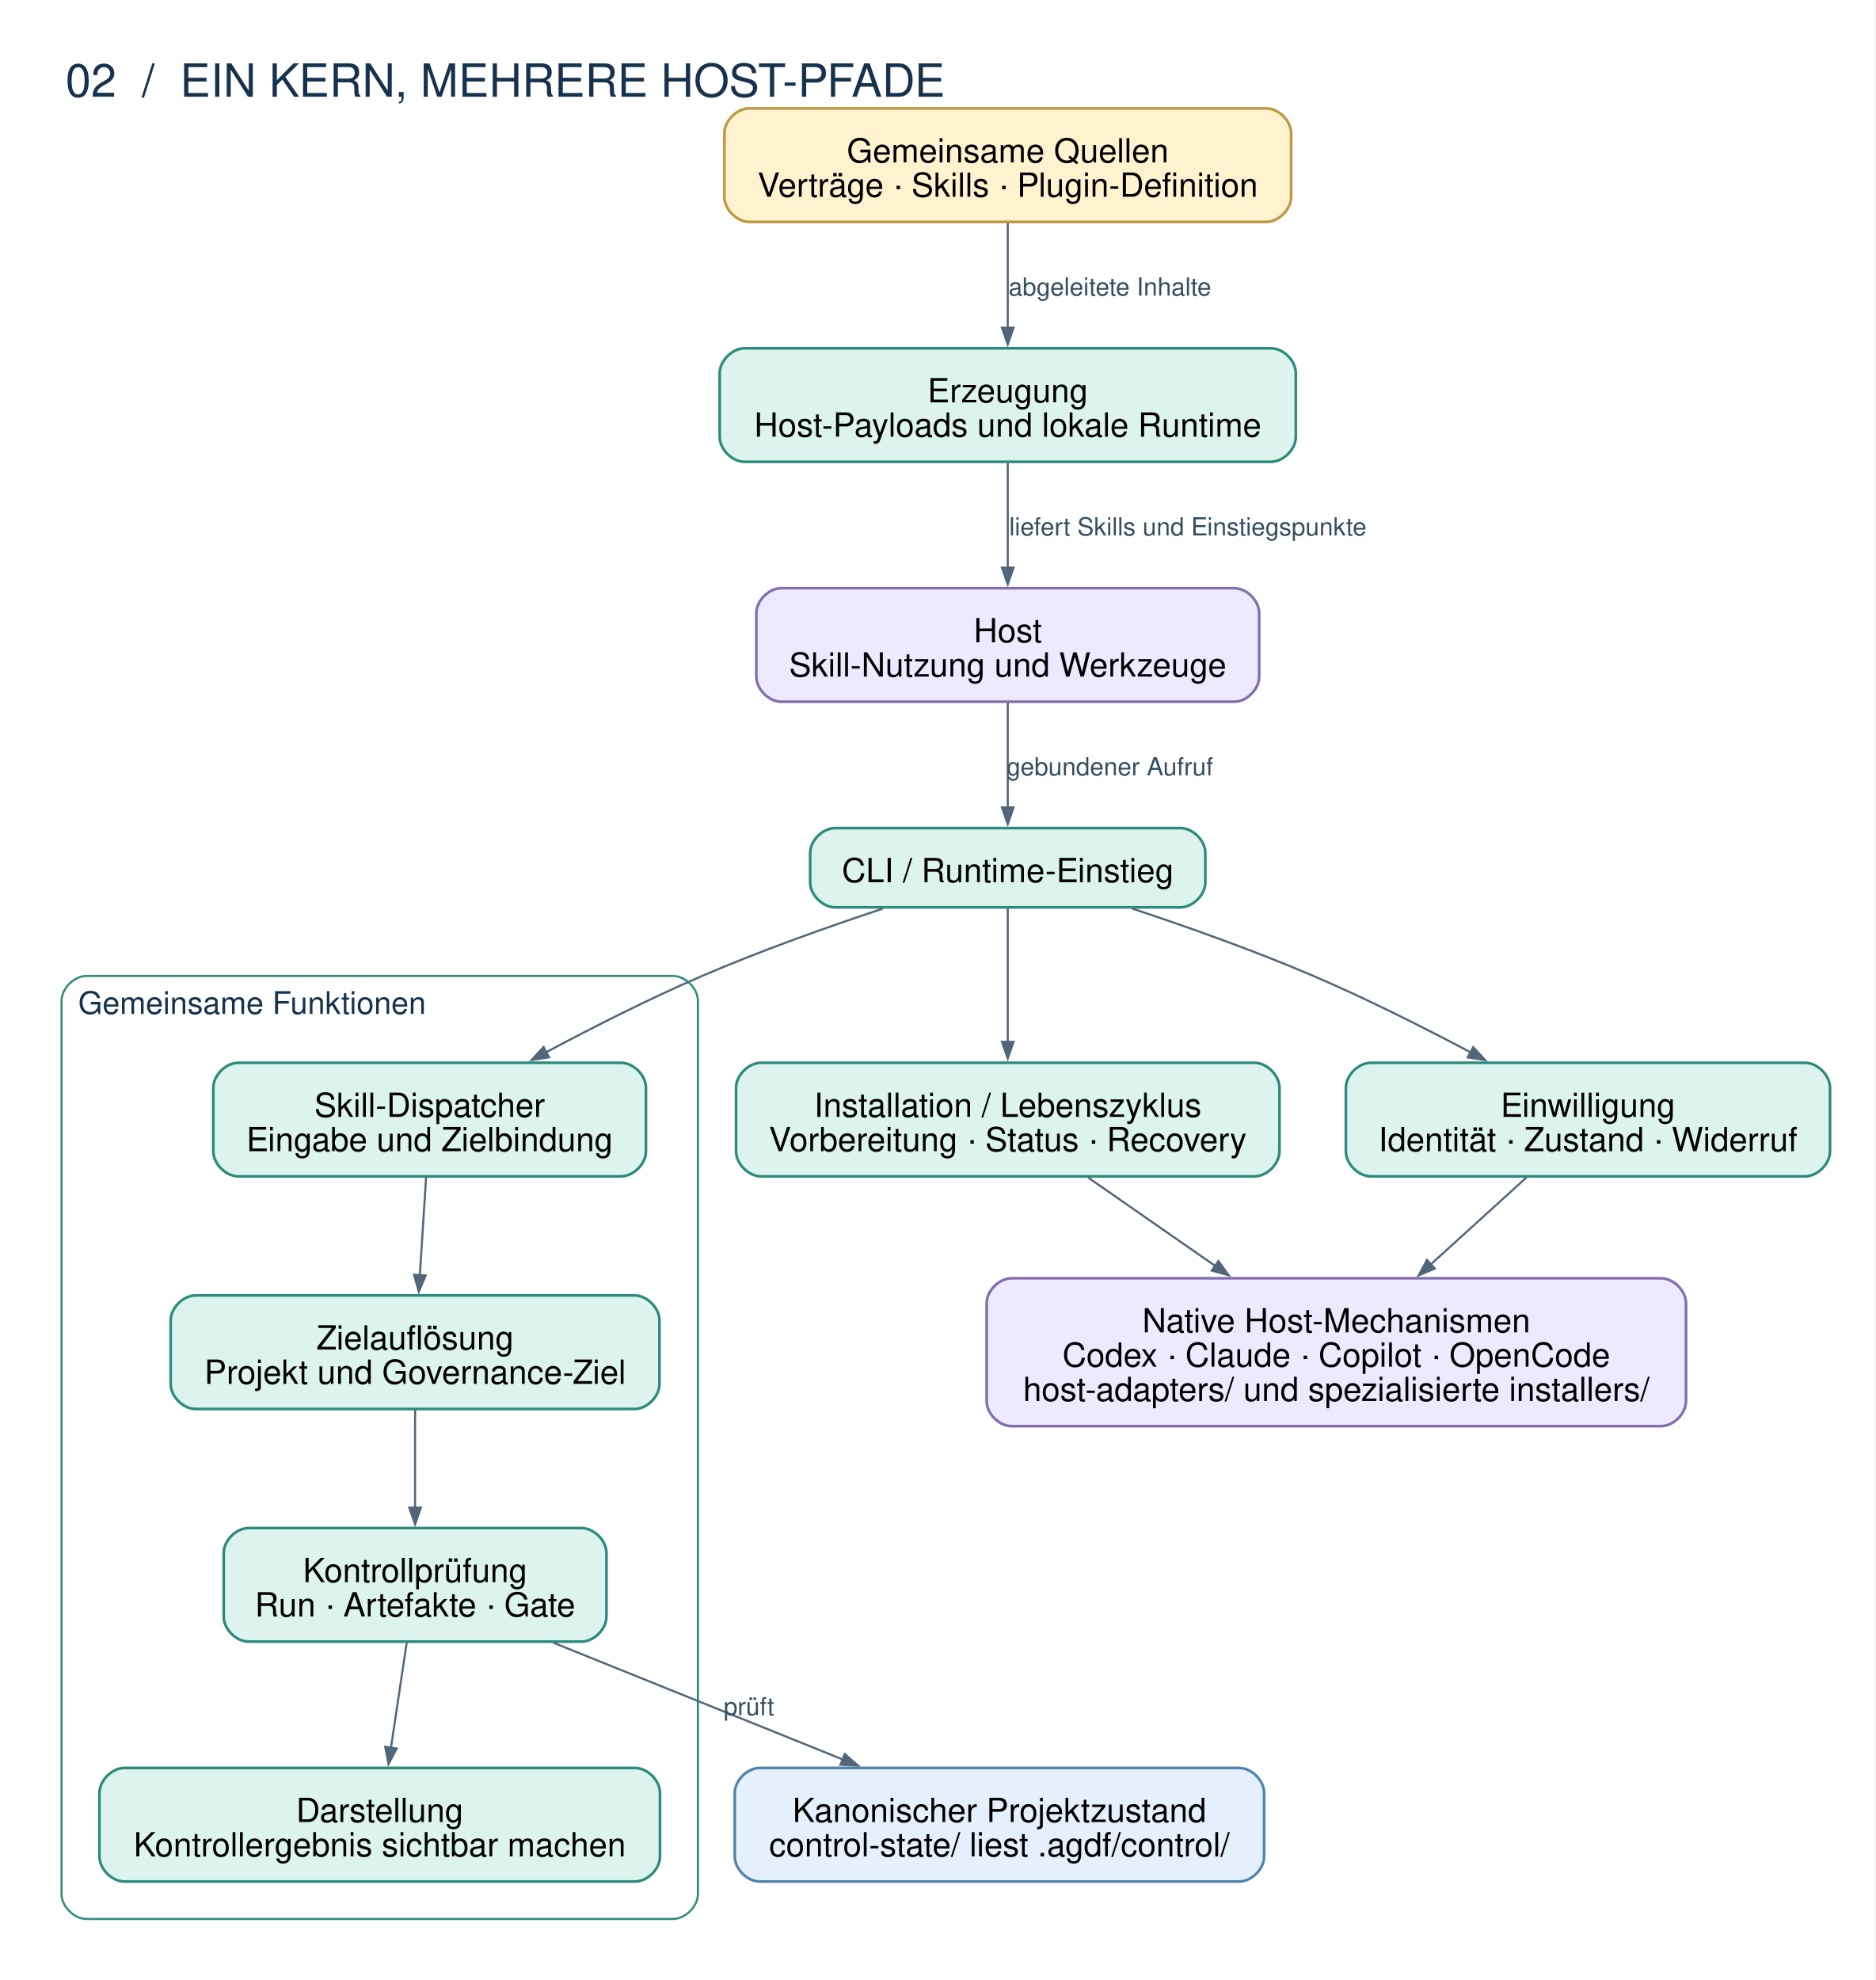
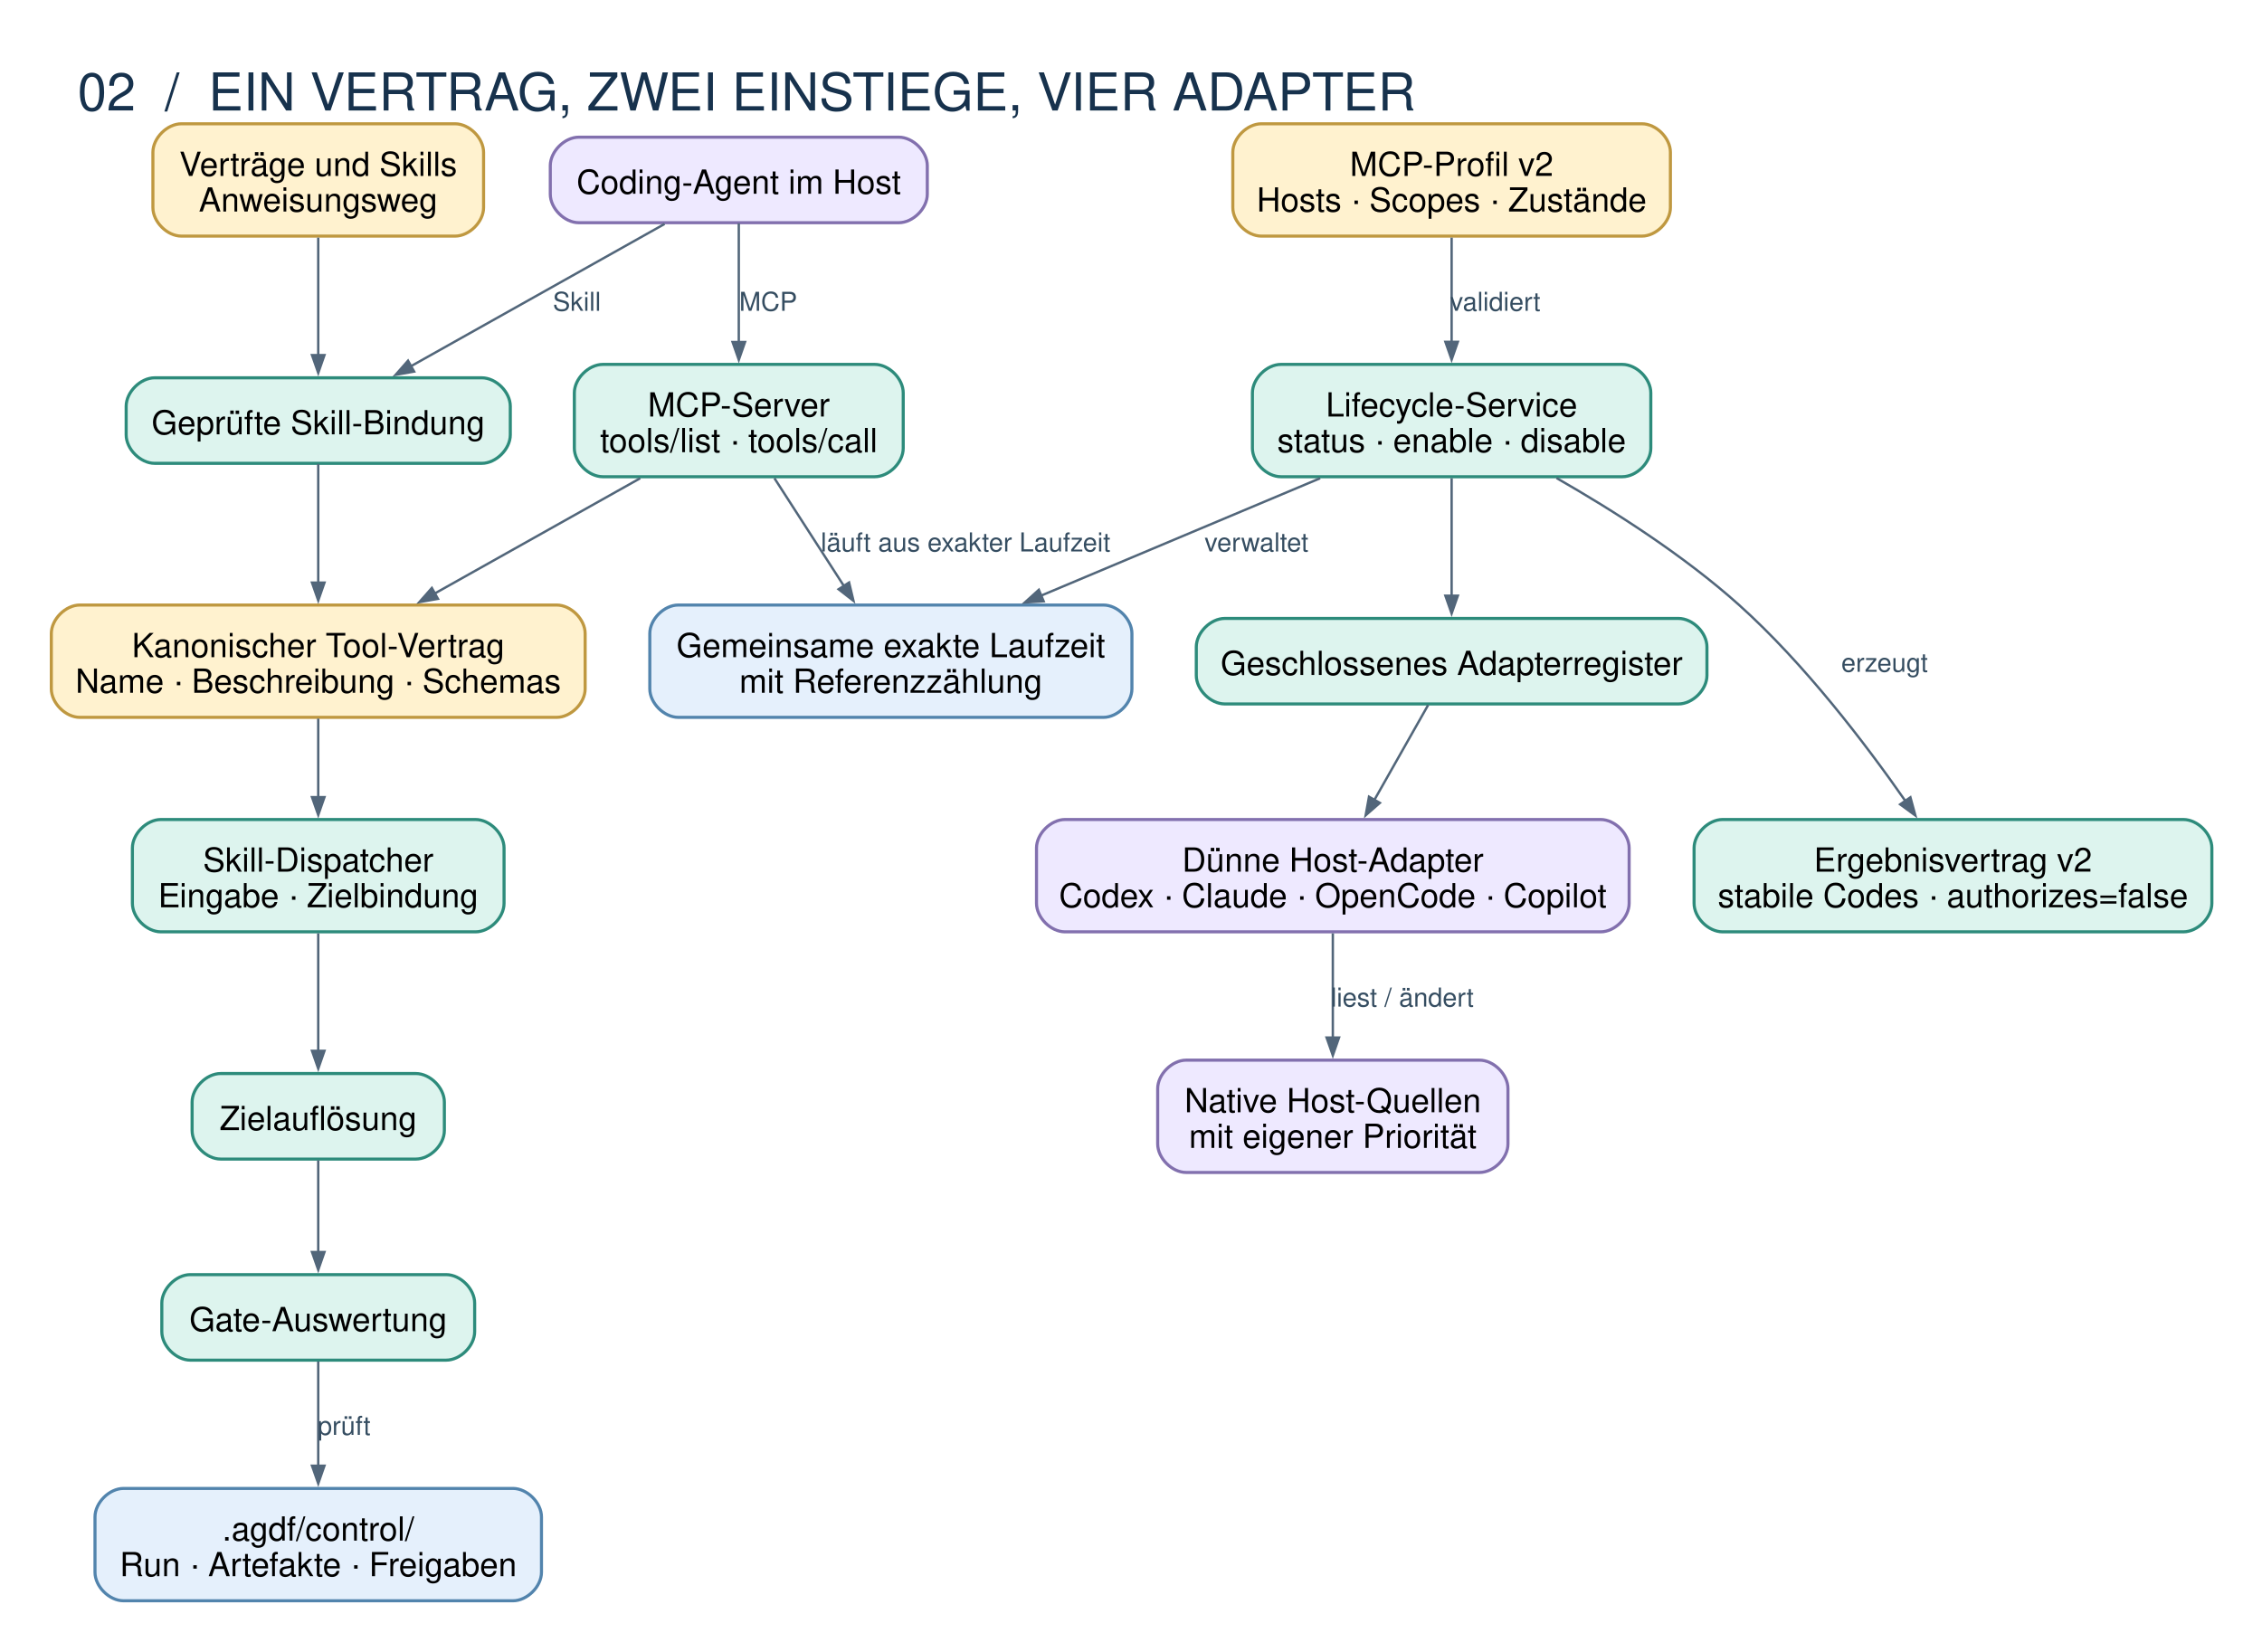
- <svg xmlns="http://www.w3.org/2000/svg" width="902pt" height="952pt" viewBox="0.00 0.00 902.00 952.00">
-   <g id="graph0" class="graph" transform="scale(1 1) rotate(0) translate(21.6 930.65)">
-     <polygon fill="white" stroke="none" points="-21.6,21.6 -21.6,-930.65 880,-930.65 880,21.6 -21.6,21.6" />
-     <text xml:space="preserve" text-anchor="middle" x="221.38" y="-884.15" font-family="Helvetica,sans-Serif" font-size="22.00" fill="#17324d">02  /  EIN KERN, MEHRERE HOST-PFADE</text>
-     <g id="clust1" class="cluster">
-       <path fill="white" stroke="#2d8b7b" d="M20,-8C20,-8 302,-8 302,-8 308,-8 314,-14 314,-20 314,-20 314,-449.4 314,-449.4 314,-455.4 308,-461.4 302,-461.4 302,-461.4 20,-461.4 20,-461.4 14,-461.4 8,-455.4 8,-449.4 8,-449.4 8,-20 8,-20 8,-14 14,-8 20,-8" />
-       <text xml:space="preserve" text-anchor="middle" x="99.62" y="-443.15" font-family="Helvetica,sans-Serif" font-size="15.00" fill="#17324d">Gemeinsame Funktionen</text>
-     </g>
+ <svg xmlns="http://www.w3.org/2000/svg" width="952pt" height="695pt" viewBox="0.00 0.00 952.00 695.00">
+   <g id="graph0" class="graph" transform="scale(1 1) rotate(0) translate(21.6 673.78)">
+     <polygon fill="white" stroke="none" points="-21.6,21.6 -21.6,-673.78 930.9,-673.78 930.9,21.6 -21.6,21.6" />
+     <text xml:space="preserve" text-anchor="middle" x="292.62" y="-627.28" font-family="Helvetica,sans-Serif" font-size="22.00" fill="#17324d">02  /  EIN VERTRAG, ZWEI EINSTIEGE, VIER ADAPTER</text>
    <g id="node1" class="node">
-       <path fill="#fff2cf" stroke="#bf9840" stroke-width="1.3" d="M587.27,-878.55C587.27,-878.55 338.73,-878.55 338.73,-878.55 332.73,-878.55 326.73,-872.55 326.73,-866.55 326.73,-866.55 326.73,-835.95 326.73,-835.95 326.73,-829.95 332.73,-823.95 338.73,-823.95 338.73,-823.95 587.27,-823.95 587.27,-823.95 593.27,-823.95 599.27,-829.95 599.27,-835.95 599.27,-835.95 599.27,-866.55 599.27,-866.55 599.27,-872.55 593.27,-878.55 587.27,-878.55" />
-       <text xml:space="preserve" text-anchor="middle" x="463" y="-852.55" font-family="Helvetica,sans-Serif" font-size="16.00">Gemeinsame Quellen</text>
-       <text xml:space="preserve" text-anchor="middle" x="463" y="-836.05" font-family="Helvetica,sans-Serif" font-size="16.00">Verträge · Skills · Plugin-Definition</text>
+       <path fill="#fff2cf" stroke="#bf9840" stroke-width="1.3" d="M169.92,-621.68C169.92,-621.68 54.75,-621.68 54.75,-621.68 48.75,-621.68 42.75,-615.68 42.75,-609.68 42.75,-609.68 42.75,-586.4 42.75,-586.4 42.75,-580.4 48.75,-574.4 54.75,-574.4 54.75,-574.4 169.92,-574.4 169.92,-574.4 175.92,-574.4 181.92,-580.4 181.92,-586.4 181.92,-586.4 181.92,-609.68 181.92,-609.68 181.92,-615.68 175.92,-621.68 169.92,-621.68" />
+       <text xml:space="preserve" text-anchor="middle" x="112.33" y="-599.74" font-family="Helvetica,sans-Serif" font-size="14.00">Verträge und Skills</text>
+       <text xml:space="preserve" text-anchor="middle" x="112.33" y="-584.74" font-family="Helvetica,sans-Serif" font-size="14.00">Anweisungsweg</text>
    </g>
    <g id="node2" class="node">
-       <path fill="#ddf4ee" stroke="#2d8b7b" stroke-width="1.3" d="M589.52,-763.2C589.52,-763.2 336.48,-763.2 336.48,-763.2 330.48,-763.2 324.48,-757.2 324.48,-751.2 324.48,-751.2 324.48,-720.6 324.48,-720.6 324.48,-714.6 330.48,-708.6 336.48,-708.6 336.48,-708.6 589.52,-708.6 589.52,-708.6 595.52,-708.6 601.52,-714.6 601.52,-720.6 601.52,-720.6 601.52,-751.2 601.52,-751.2 601.52,-757.2 595.52,-763.2 589.52,-763.2" />
-       <text xml:space="preserve" text-anchor="middle" x="463" y="-737.2" font-family="Helvetica,sans-Serif" font-size="16.00">Erzeugung</text>
-       <text xml:space="preserve" text-anchor="middle" x="463" y="-720.7" font-family="Helvetica,sans-Serif" font-size="16.00">Host-Payloads und lokale Runtime</text>
+       <path fill="#ddf4ee" stroke="#2d8b7b" stroke-width="1.3" d="M181.17,-514.76C181.17,-514.76 43.5,-514.76 43.5,-514.76 37.5,-514.76 31.5,-508.76 31.5,-502.76 31.5,-502.76 31.5,-490.76 31.5,-490.76 31.5,-484.76 37.5,-478.76 43.5,-478.76 43.5,-478.76 181.17,-478.76 181.17,-478.76 187.17,-478.76 193.17,-484.76 193.17,-490.76 193.17,-490.76 193.17,-502.76 193.17,-502.76 193.17,-508.76 187.17,-514.76 181.17,-514.76" />
+       <text xml:space="preserve" text-anchor="middle" x="112.33" y="-490.96" font-family="Helvetica,sans-Serif" font-size="14.00">Geprüfte Skill-Bindung</text>
+     </g>
+     <g id="edge3" class="edge">
+       <path fill="none" stroke="#52667a" d="M112.33,-573.76C112.33,-558.82 112.33,-539.37 112.33,-523.9" />
+       <polygon fill="#52667a" stroke="#52667a" points="114.96,-524.32 112.34,-516.82 109.71,-524.32 114.96,-524.32" />
+     </g>
+     <g id="node5" class="node">
+       <path fill="#fff2cf" stroke="#bf9840" stroke-width="1.3" d="M212.67,-419.12C212.67,-419.12 12,-419.12 12,-419.12 6,-419.12 0,-413.12 0,-407.12 0,-407.12 0,-383.84 0,-383.84 0,-377.84 6,-371.84 12,-371.84 12,-371.84 212.67,-371.84 212.67,-371.84 218.67,-371.84 224.67,-377.84 224.67,-383.84 224.67,-383.84 224.67,-407.12 224.67,-407.12 224.67,-413.12 218.67,-419.12 212.67,-419.12" />
+       <text xml:space="preserve" text-anchor="middle" x="112.33" y="-397.18" font-family="Helvetica,sans-Serif" font-size="14.00">Kanonischer Tool-Vertrag</text>
+       <text xml:space="preserve" text-anchor="middle" x="112.33" y="-382.18" font-family="Helvetica,sans-Serif" font-size="14.00">Name · Beschreibung · Schemas</text>
    </g>
    <g id="edge4" class="edge">
-       <path fill="none" stroke="#52667a" d="M463,-823.39C463,-808.28 463,-789.23 463,-772.85" />
-       <polygon fill="#52667a" stroke="#52667a" points="465.8,-773.08 463,-765.08 460.2,-773.08 465.8,-773.08" />
-       <text xml:space="preserve" text-anchor="middle" x="512.12" y="-788.55" font-family="Helvetica,sans-Serif" font-size="12.00" fill="#354d61">abgeleitete Inhalte</text>
+       <path fill="none" stroke="#52667a" d="M112.33,-478.47C112.33,-464.69 112.33,-445.01 112.33,-428.39" />
+       <polygon fill="#52667a" stroke="#52667a" points="114.96,-428.54 112.34,-421.04 109.71,-428.54 114.96,-428.54" />
    </g>
    <g id="node3" class="node">
-       <path fill="#eee9ff" stroke="#8270ae" stroke-width="1.3" d="M571.9,-647.85C571.9,-647.85 354.1,-647.85 354.1,-647.85 348.1,-647.85 342.1,-641.85 342.1,-635.85 342.1,-635.85 342.1,-605.25 342.1,-605.25 342.1,-599.25 348.1,-593.25 354.1,-593.25 354.1,-593.25 571.9,-593.25 571.9,-593.25 577.9,-593.25 583.9,-599.25 583.9,-605.25 583.9,-605.25 583.9,-635.85 583.9,-635.85 583.9,-641.85 577.9,-647.85 571.9,-647.85" />
-       <text xml:space="preserve" text-anchor="middle" x="463" y="-621.85" font-family="Helvetica,sans-Serif" font-size="16.00">Host</text>
-       <text xml:space="preserve" text-anchor="middle" x="463" y="-605.35" font-family="Helvetica,sans-Serif" font-size="16.00">Skill-Nutzung und Werkzeuge</text>
+       <path fill="#eee9ff" stroke="#8270ae" stroke-width="1.3" d="M356.67,-616.04C356.67,-616.04 222,-616.04 222,-616.04 216,-616.04 210,-610.04 210,-604.04 210,-604.04 210,-592.04 210,-592.04 210,-586.04 216,-580.04 222,-580.04 222,-580.04 356.67,-580.04 356.67,-580.04 362.67,-580.04 368.67,-586.04 368.67,-592.04 368.67,-592.04 368.67,-604.04 368.67,-604.04 368.67,-610.04 362.67,-616.04 356.67,-616.04" />
+       <text xml:space="preserve" text-anchor="middle" x="289.33" y="-592.24" font-family="Helvetica,sans-Serif" font-size="14.00">Coding-Agent im Host</text>
+     </g>
+     <g id="edge1" class="edge">
+       <path fill="none" stroke="#52667a" d="M258.1,-579.52C228.24,-562.77 183.14,-537.47 151.02,-519.46" />
+       <polygon fill="#52667a" stroke="#52667a" points="152.7,-517.39 144.88,-516.01 150.13,-521.97 152.7,-517.39" />
+       <text xml:space="preserve" text-anchor="middle" x="221.18" y="-542.95" font-family="Helvetica,sans-Serif" font-size="11.00" fill="#354d61">Skill</text>
+     </g>
+     <g id="node4" class="node">
+       <path fill="#ddf4ee" stroke="#2d8b7b" stroke-width="1.3" d="M346.54,-520.4C346.54,-520.4 232.12,-520.4 232.12,-520.4 226.12,-520.4 220.12,-514.4 220.12,-508.4 220.12,-508.4 220.12,-485.12 220.12,-485.12 220.12,-479.12 226.12,-473.12 232.12,-473.12 232.12,-473.12 346.54,-473.12 346.54,-473.12 352.54,-473.12 358.54,-479.12 358.54,-485.12 358.54,-485.12 358.54,-508.4 358.54,-508.4 358.54,-514.4 352.54,-520.4 346.54,-520.4" />
+       <text xml:space="preserve" text-anchor="middle" x="289.33" y="-498.46" font-family="Helvetica,sans-Serif" font-size="14.00">MCP-Server</text>
+       <text xml:space="preserve" text-anchor="middle" x="289.33" y="-483.46" font-family="Helvetica,sans-Serif" font-size="14.00">tools/list · tools/call</text>
+     </g>
+     <g id="edge2" class="edge">
+       <path fill="none" stroke="#52667a" d="M289.33,-579.75C289.33,-565.97 289.33,-546.29 289.33,-529.67" />
+       <polygon fill="#52667a" stroke="#52667a" points="291.96,-529.82 289.34,-522.32 286.71,-529.82 291.96,-529.82" />
+       <text xml:space="preserve" text-anchor="middle" x="301.71" y="-542.95" font-family="Helvetica,sans-Serif" font-size="11.00" fill="#354d61">MCP</text>
    </g>
    <g id="edge5" class="edge">
-       <path fill="none" stroke="#52667a" d="M463,-708.04C463,-692.93 463,-673.88 463,-657.5" />
-       <polygon fill="#52667a" stroke="#52667a" points="465.8,-657.73 463,-649.73 460.2,-657.73 465.8,-657.73" />
-       <text xml:space="preserve" text-anchor="middle" x="549.62" y="-673.2" font-family="Helvetica,sans-Serif" font-size="12.00" fill="#354d61">liefert Skills und Einstiegspunkte</text>
+       <path fill="none" stroke="#52667a" d="M247.84,-472.48C221.98,-457.98 188.59,-439.25 161.42,-424.01" />
+       <polygon fill="#52667a" stroke="#52667a" points="162.72,-421.73 154.89,-420.35 160.15,-426.31 162.72,-421.73" />
    </g>
-     <g id="node4" class="node">
-       <path fill="#ddf4ee" stroke="#2d8b7b" stroke-width="1.3" d="M546.02,-532.5C546.02,-532.5 379.98,-532.5 379.98,-532.5 373.98,-532.5 367.98,-526.5 367.98,-520.5 367.98,-520.5 367.98,-506.4 367.98,-506.4 367.98,-500.4 373.98,-494.4 379.98,-494.4 379.98,-494.4 546.02,-494.4 546.02,-494.4 552.02,-494.4 558.02,-500.4 558.02,-506.4 558.02,-506.4 558.02,-520.5 558.02,-520.5 558.02,-526.5 552.02,-532.5 546.02,-532.5" />
-       <text xml:space="preserve" text-anchor="middle" x="463" y="-506.5" font-family="Helvetica,sans-Serif" font-size="16.00">CLI / Runtime-Einstieg</text>
+     <g id="node15" class="node">
+       <path fill="#e5f0fc" stroke="#5284ad" stroke-width="1.3" d="M442.79,-419.12C442.79,-419.12 263.88,-419.12 263.88,-419.12 257.88,-419.12 251.88,-413.12 251.88,-407.12 251.88,-407.12 251.88,-383.84 251.88,-383.84 251.88,-377.84 257.88,-371.84 263.88,-371.84 263.88,-371.84 442.79,-371.84 442.79,-371.84 448.79,-371.84 454.79,-377.84 454.79,-383.84 454.79,-383.84 454.79,-407.12 454.79,-407.12 454.79,-413.12 448.79,-419.12 442.79,-419.12" />
+       <text xml:space="preserve" text-anchor="middle" x="353.33" y="-397.18" font-family="Helvetica,sans-Serif" font-size="14.00">Gemeinsame exakte Laufzeit</text>
+       <text xml:space="preserve" text-anchor="middle" x="353.33" y="-382.18" font-family="Helvetica,sans-Serif" font-size="14.00">mit Referenzzählung</text>
+     </g>
+     <g id="edge16" class="edge">
+       <path fill="none" stroke="#52667a" d="M304.34,-472.48C313.09,-458.92 324.22,-441.65 333.66,-427" />
+       <polygon fill="#52667a" stroke="#52667a" points="335.75,-428.61 337.6,-420.88 331.33,-425.76 335.75,-428.61" />
+       <text xml:space="preserve" text-anchor="middle" x="384.79" y="-441.67" font-family="Helvetica,sans-Serif" font-size="11.00" fill="#354d61">läuft aus exakter Laufzeit</text>
+     </g>
+     <g id="node6" class="node">
+       <path fill="#ddf4ee" stroke="#2d8b7b" stroke-width="1.3" d="M178.54,-328.84C178.54,-328.84 46.12,-328.84 46.12,-328.84 40.12,-328.84 34.12,-322.84 34.12,-316.84 34.12,-316.84 34.12,-293.56 34.12,-293.56 34.12,-287.56 40.12,-281.56 46.12,-281.56 46.12,-281.56 178.54,-281.56 178.54,-281.56 184.54,-281.56 190.54,-287.56 190.54,-293.56 190.54,-293.56 190.54,-316.84 190.54,-316.84 190.54,-322.84 184.54,-328.84 178.54,-328.84" />
+       <text xml:space="preserve" text-anchor="middle" x="112.33" y="-306.9" font-family="Helvetica,sans-Serif" font-size="14.00">Skill-Dispatcher</text>
+       <text xml:space="preserve" text-anchor="middle" x="112.33" y="-291.9" font-family="Helvetica,sans-Serif" font-size="14.00">Eingabe · Zielbindung</text>
    </g>
    <g id="edge6" class="edge">
-       <path fill="none" stroke="#52667a" d="M463,-592.76C463,-577.24 463,-557.75 463,-542.1" />
-       <polygon fill="#52667a" stroke="#52667a" points="465.8,-542.43 463,-534.43 460.2,-542.43 465.8,-542.43" />
-       <text xml:space="preserve" text-anchor="middle" x="512.12" y="-557.85" font-family="Helvetica,sans-Serif" font-size="12.00" fill="#354d61">gebundener Aufruf</text>
+       <path fill="none" stroke="#52667a" d="M112.33,-371.29C112.33,-361.15 112.33,-349.09 112.33,-338.13" />
+       <polygon fill="#52667a" stroke="#52667a" points="114.96,-338.25 112.34,-330.75 109.71,-338.25 114.96,-338.25" />
    </g>
-     <g id="node5" class="node">
-       <path fill="#ddf4ee" stroke="#2d8b7b" stroke-width="1.3" d="M277.02,-419.65C277.02,-419.65 92.97,-419.65 92.97,-419.65 86.97,-419.65 80.97,-413.65 80.97,-407.65 80.97,-407.65 80.97,-377.05 80.97,-377.05 80.97,-371.05 86.97,-365.05 92.97,-365.05 92.97,-365.05 277.02,-365.05 277.02,-365.05 283.02,-365.05 289.02,-371.05 289.02,-377.05 289.02,-377.05 289.02,-407.65 289.02,-407.65 289.02,-413.65 283.02,-419.65 277.02,-419.65" />
-       <text xml:space="preserve" text-anchor="middle" x="185" y="-393.65" font-family="Helvetica,sans-Serif" font-size="16.00">Skill-Dispatcher</text>
-       <text xml:space="preserve" text-anchor="middle" x="185" y="-377.15" font-family="Helvetica,sans-Serif" font-size="16.00">Eingabe und Zielbindung</text>
+     <g id="node7" class="node">
+       <path fill="#ddf4ee" stroke="#2d8b7b" stroke-width="1.3" d="M153.42,-221.92C153.42,-221.92 71.25,-221.92 71.25,-221.92 65.25,-221.92 59.25,-215.92 59.25,-209.92 59.25,-209.92 59.25,-197.92 59.25,-197.92 59.25,-191.92 65.25,-185.92 71.25,-185.92 71.25,-185.92 153.42,-185.92 153.42,-185.92 159.42,-185.92 165.42,-191.92 165.42,-197.92 165.42,-197.92 165.42,-209.92 165.42,-209.92 165.42,-215.92 159.42,-221.92 153.42,-221.92" />
+       <text xml:space="preserve" text-anchor="middle" x="112.33" y="-198.12" font-family="Helvetica,sans-Serif" font-size="14.00">Zielauflösung</text>
    </g>
    <g id="edge7" class="edge">
-       <path fill="none" stroke="#52667a" d="M402.89,-493.76C375.97,-484.84 344.04,-473.48 316,-461.4 290.84,-450.57 263.86,-436.92 240.96,-424.69" />
-       <polygon fill="#52667a" stroke="#52667a" points="242.42,-422.3 234.05,-420.98 239.77,-427.23 242.42,-422.3" />
+       <path fill="none" stroke="#52667a" d="M112.33,-280.92C112.33,-265.98 112.33,-246.53 112.33,-231.06" />
+       <polygon fill="#52667a" stroke="#52667a" points="114.96,-231.48 112.34,-223.98 109.71,-231.48 114.96,-231.48" />
+     </g>
+     <g id="node8" class="node">
+       <path fill="#ddf4ee" stroke="#2d8b7b" stroke-width="1.3" d="M166.17,-137.28C166.17,-137.28 58.5,-137.28 58.5,-137.28 52.5,-137.28 46.5,-131.28 46.5,-125.28 46.5,-125.28 46.5,-113.28 46.5,-113.28 46.5,-107.28 52.5,-101.28 58.5,-101.28 58.5,-101.28 166.17,-101.28 166.17,-101.28 172.17,-101.28 178.17,-107.28 178.17,-113.28 178.17,-113.28 178.17,-125.28 178.17,-125.28 178.17,-131.28 172.17,-137.28 166.17,-137.28" />
+       <text xml:space="preserve" text-anchor="middle" x="112.33" y="-113.48" font-family="Helvetica,sans-Serif" font-size="14.00">Gate-Auswertung</text>
+     </g>
+     <g id="edge8" class="edge">
+       <path fill="none" stroke="#52667a" d="M112.33,-185.39C112.33,-174.11 112.33,-159.23 112.33,-146.55" />
+       <polygon fill="#52667a" stroke="#52667a" points="114.96,-146.79 112.34,-139.29 109.71,-146.79 114.96,-146.79" />
    </g>
    <g id="node9" class="node">
-       <path fill="#ddf4ee" stroke="#2d8b7b" stroke-width="1.3" d="M581.65,-419.65C581.65,-419.65 344.35,-419.65 344.35,-419.65 338.35,-419.65 332.35,-413.65 332.35,-407.65 332.35,-407.65 332.35,-377.05 332.35,-377.05 332.35,-371.05 338.35,-365.05 344.35,-365.05 344.35,-365.05 581.65,-365.05 581.65,-365.05 587.65,-365.05 593.65,-371.05 593.65,-377.05 593.65,-377.05 593.65,-407.65 593.65,-407.65 593.65,-413.65 587.65,-419.65 581.65,-419.65" />
-       <text xml:space="preserve" text-anchor="middle" x="463" y="-393.65" font-family="Helvetica,sans-Serif" font-size="16.00">Installation / Lebenszyklus</text>
-       <text xml:space="preserve" text-anchor="middle" x="463" y="-377.15" font-family="Helvetica,sans-Serif" font-size="16.00">Vorbereitung · Status · Recovery</text>
+       <path fill="#e5f0fc" stroke="#5284ad" stroke-width="1.3" d="M194.29,-47.28C194.29,-47.28 30.38,-47.28 30.38,-47.28 24.38,-47.28 18.38,-41.28 18.38,-35.28 18.38,-35.28 18.38,-12 18.38,-12 18.38,-6 24.38,0 30.38,0 30.38,0 194.29,0 194.29,0 200.29,0 206.29,-6 206.29,-12 206.29,-12 206.29,-35.28 206.29,-35.28 206.29,-41.28 200.29,-47.28 194.29,-47.28" />
+       <text xml:space="preserve" text-anchor="middle" x="112.33" y="-25.34" font-family="Helvetica,sans-Serif" font-size="14.00">.agdf/control/</text>
+       <text xml:space="preserve" text-anchor="middle" x="112.33" y="-10.34" font-family="Helvetica,sans-Serif" font-size="14.00">Run · Artefakte · Freigaben</text>
    </g>
-     <g id="edge8" class="edge">
-       <path fill="none" stroke="#52667a" d="M463,-493.84C463,-476.71 463,-450.81 463,-429.6" />
-       <polygon fill="#52667a" stroke="#52667a" points="465.8,-429.74 463,-421.74 460.2,-429.74 465.8,-429.74" />
+     <g id="edge9" class="edge">
+       <path fill="none" stroke="#52667a" d="M112.33,-100.67C112.33,-88.29 112.33,-71.39 112.33,-56.67" />
+       <polygon fill="#52667a" stroke="#52667a" points="114.96,-56.85 112.34,-49.35 109.71,-56.85 114.96,-56.85" />
+       <text xml:space="preserve" text-anchor="middle" x="123.21" y="-69.83" font-family="Helvetica,sans-Serif" font-size="11.00" fill="#354d61">prüft</text>
    </g>
    <g id="node10" class="node">
-       <path fill="#ddf4ee" stroke="#2d8b7b" stroke-width="1.3" d="M846.4,-419.65C846.4,-419.65 637.6,-419.65 637.6,-419.65 631.6,-419.65 625.6,-413.65 625.6,-407.65 625.6,-407.65 625.6,-377.05 625.6,-377.05 625.6,-371.05 631.6,-365.05 637.6,-365.05 637.6,-365.05 846.4,-365.05 846.4,-365.05 852.4,-365.05 858.4,-371.05 858.4,-377.05 858.4,-377.05 858.4,-407.65 858.4,-407.65 858.4,-413.65 852.4,-419.65 846.4,-419.65" />
-       <text xml:space="preserve" text-anchor="middle" x="742" y="-393.65" font-family="Helvetica,sans-Serif" font-size="16.00">Einwilligung</text>
-       <text xml:space="preserve" text-anchor="middle" x="742" y="-377.15" font-family="Helvetica,sans-Serif" font-size="16.00">Identität · Zustand · Widerruf</text>
+       <path fill="#fff2cf" stroke="#bf9840" stroke-width="1.3" d="M669.42,-621.68C669.42,-621.68 509.25,-621.68 509.25,-621.68 503.25,-621.68 497.25,-615.68 497.25,-609.68 497.25,-609.68 497.25,-586.4 497.25,-586.4 497.25,-580.4 503.25,-574.4 509.25,-574.4 509.25,-574.4 669.42,-574.4 669.42,-574.4 675.42,-574.4 681.42,-580.4 681.42,-586.4 681.42,-586.4 681.42,-609.68 681.42,-609.68 681.42,-615.68 675.42,-621.68 669.42,-621.68" />
+       <text xml:space="preserve" text-anchor="middle" x="589.34" y="-599.74" font-family="Helvetica,sans-Serif" font-size="14.00">MCP-Profil v2</text>
+       <text xml:space="preserve" text-anchor="middle" x="589.34" y="-584.74" font-family="Helvetica,sans-Serif" font-size="14.00">Hosts · Scopes · Zustände</text>
    </g>
-     <g id="edge9" class="edge">
-       <path fill="none" stroke="#52667a" d="M522.74,-493.84C549.73,-484.89 581.82,-473.49 610,-461.4 635.32,-450.54 662.51,-436.89 685.59,-424.67" />
-       <polygon fill="#52667a" stroke="#52667a" points="686.82,-427.18 692.56,-420.95 684.18,-422.24 686.82,-427.18" />
+     <g id="node11" class="node">
+       <path fill="#ddf4ee" stroke="#2d8b7b" stroke-width="1.3" d="M661.17,-520.4C661.17,-520.4 517.5,-520.4 517.5,-520.4 511.5,-520.4 505.5,-514.4 505.5,-508.4 505.5,-508.4 505.5,-485.12 505.5,-485.12 505.5,-479.12 511.5,-473.12 517.5,-473.12 517.5,-473.12 661.17,-473.12 661.17,-473.12 667.17,-473.12 673.17,-479.12 673.17,-485.12 673.17,-485.12 673.17,-508.4 673.17,-508.4 673.17,-514.4 667.17,-520.4 661.17,-520.4" />
+       <text xml:space="preserve" text-anchor="middle" x="589.34" y="-498.46" font-family="Helvetica,sans-Serif" font-size="14.00">Lifecycle-Service</text>
+       <text xml:space="preserve" text-anchor="middle" x="589.34" y="-483.46" font-family="Helvetica,sans-Serif" font-size="14.00">status · enable · disable</text>
    </g>
-     <g id="node6" class="node">
-       <path fill="#ddf4ee" stroke="#2d8b7b" stroke-width="1.3" d="M283.52,-307.8C283.52,-307.8 72.47,-307.8 72.47,-307.8 66.47,-307.8 60.47,-301.8 60.47,-295.8 60.47,-295.8 60.47,-265.2 60.47,-265.2 60.47,-259.2 66.47,-253.2 72.47,-253.2 72.47,-253.2 283.52,-253.2 283.52,-253.2 289.52,-253.2 295.52,-259.2 295.52,-265.2 295.52,-265.2 295.52,-295.8 295.52,-295.8 295.52,-301.8 289.52,-307.8 283.52,-307.8" />
-       <text xml:space="preserve" text-anchor="middle" x="178" y="-281.8" font-family="Helvetica,sans-Serif" font-size="16.00">Zielauflösung</text>
-       <text xml:space="preserve" text-anchor="middle" x="178" y="-265.3" font-family="Helvetica,sans-Serif" font-size="16.00">Projekt und Governance-Ziel</text>
-     </g>
-     <g id="edge1" class="edge">
-       <path fill="none" stroke="#52667a" d="M183.29,-364.48C182.38,-350.28 181.26,-332.65 180.28,-317.31" />
-       <polygon fill="#52667a" stroke="#52667a" points="183.09,-317.41 179.79,-309.61 177.51,-317.77 183.09,-317.41" />
-     </g>
-     <g id="node7" class="node">
-       <path fill="#ddf4ee" stroke="#2d8b7b" stroke-width="1.3" d="M258.02,-195.95C258.02,-195.95 97.97,-195.95 97.97,-195.95 91.97,-195.95 85.97,-189.95 85.97,-183.95 85.97,-183.95 85.97,-153.35 85.97,-153.35 85.97,-147.35 91.97,-141.35 97.97,-141.35 97.97,-141.35 258.02,-141.35 258.02,-141.35 264.02,-141.35 270.02,-147.35 270.02,-153.35 270.02,-153.35 270.02,-183.95 270.02,-183.95 270.02,-189.95 264.02,-195.95 258.02,-195.95" />
-       <text xml:space="preserve" text-anchor="middle" x="178" y="-169.95" font-family="Helvetica,sans-Serif" font-size="16.00">Kontrollprüfung</text>
-       <text xml:space="preserve" text-anchor="middle" x="178" y="-153.45" font-family="Helvetica,sans-Serif" font-size="16.00">Run · Artefakte · Gate</text>
-     </g>
-     <g id="edge2" class="edge">
-       <path fill="none" stroke="#52667a" d="M178,-252.63C178,-238.43 178,-220.8 178,-205.46" />
-       <polygon fill="#52667a" stroke="#52667a" points="180.8,-205.76 178,-197.76 175.2,-205.76 180.8,-205.76" />
-     </g>
-     <g id="node8" class="node">
-       <path fill="#ddf4ee" stroke="#2d8b7b" stroke-width="1.3" d="M283.77,-80.6C283.77,-80.6 38.23,-80.6 38.23,-80.6 32.23,-80.6 26.22,-74.6 26.22,-68.6 26.22,-68.6 26.22,-38 26.22,-38 26.22,-32 32.22,-26 38.22,-26 38.22,-26 283.77,-26 283.77,-26 289.77,-26 295.77,-32 295.77,-38 295.77,-38 295.77,-68.6 295.77,-68.6 295.77,-74.6 289.77,-80.6 283.77,-80.6" />
-       <text xml:space="preserve" text-anchor="middle" x="161" y="-54.6" font-family="Helvetica,sans-Serif" font-size="16.00">Darstellung</text>
-       <text xml:space="preserve" text-anchor="middle" x="161" y="-38.1" font-family="Helvetica,sans-Serif" font-size="16.00">Kontrollergebnis sichtbar machen</text>
-     </g>
-     <g id="edge3" class="edge">
-       <path fill="none" stroke="#52667a" d="M173.97,-140.79C171.71,-125.68 168.85,-106.63 166.39,-90.25" />
-       <polygon fill="#52667a" stroke="#52667a" points="169.18,-89.96 165.22,-82.47 163.64,-90.79 169.18,-89.96" />
+     <g id="edge10" class="edge">
+       <path fill="none" stroke="#52667a" d="M589.34,-573.76C589.34,-560.69 589.34,-544.19 589.34,-529.9" />
+       <polygon fill="#52667a" stroke="#52667a" points="591.96,-529.9 589.34,-522.4 586.71,-529.9 591.96,-529.9" />
+       <text xml:space="preserve" text-anchor="middle" x="607.71" y="-542.95" font-family="Helvetica,sans-Serif" font-size="11.00" fill="#354d61">validiert</text>
    </g>
    <g id="node12" class="node">
-       <path fill="#e5f0fc" stroke="#5284ad" stroke-width="1.3" d="M574.27,-80.6C574.27,-80.6 343.73,-80.6 343.73,-80.6 337.73,-80.6 331.73,-74.6 331.73,-68.6 331.73,-68.6 331.73,-38 331.73,-38 331.73,-32 337.73,-26 343.73,-26 343.73,-26 574.27,-26 574.27,-26 580.27,-26 586.27,-32 586.27,-38 586.27,-38 586.27,-68.6 586.27,-68.6 586.27,-74.6 580.27,-80.6 574.27,-80.6" />
-       <text xml:space="preserve" text-anchor="middle" x="459" y="-54.6" font-family="Helvetica,sans-Serif" font-size="16.00">Kanonischer Projektzustand</text>
-       <text xml:space="preserve" text-anchor="middle" x="459" y="-38.1" font-family="Helvetica,sans-Serif" font-size="16.00">control-state/ liest .agdf/control/</text>
+       <path fill="#ddf4ee" stroke="#2d8b7b" stroke-width="1.3" d="M684.8,-413.48C684.8,-413.48 493.88,-413.48 493.88,-413.48 487.88,-413.48 481.88,-407.48 481.88,-401.48 481.88,-401.48 481.88,-389.48 481.88,-389.48 481.88,-383.48 487.88,-377.48 493.88,-377.48 493.88,-377.48 684.8,-377.48 684.8,-377.48 690.8,-377.48 696.8,-383.48 696.8,-389.48 696.8,-389.48 696.8,-401.48 696.8,-401.48 696.8,-407.48 690.8,-413.48 684.8,-413.48" />
+       <text xml:space="preserve" text-anchor="middle" x="589.34" y="-389.68" font-family="Helvetica,sans-Serif" font-size="14.00">Geschlossenes Adapterregister</text>
+     </g>
+     <g id="edge11" class="edge">
+       <path fill="none" stroke="#52667a" d="M589.34,-472.48C589.34,-457.54 589.34,-438.09 589.34,-422.62" />
+       <polygon fill="#52667a" stroke="#52667a" points="591.96,-423.04 589.34,-415.54 586.71,-423.04 591.96,-423.04" />
+     </g>
+     <g id="edge14" class="edge">
+       <path fill="none" stroke="#52667a" d="M534,-472.48C498.79,-457.67 453.09,-438.45 416.47,-423.04" />
+       <polygon fill="#52667a" stroke="#52667a" points="417.65,-420.69 409.71,-420.2 415.61,-425.53 417.65,-420.69" />
+       <text xml:space="preserve" text-anchor="middle" x="507.21" y="-441.67" font-family="Helvetica,sans-Serif" font-size="11.00" fill="#354d61">verwaltet</text>
+     </g>
+     <g id="node16" class="node">
+       <path fill="#ddf4ee" stroke="#2d8b7b" stroke-width="1.3" d="M897.3,-328.84C897.3,-328.84 703.38,-328.84 703.38,-328.84 697.38,-328.84 691.38,-322.84 691.38,-316.84 691.38,-316.84 691.38,-293.56 691.38,-293.56 691.38,-287.56 697.38,-281.56 703.38,-281.56 703.38,-281.56 897.3,-281.56 897.3,-281.56 903.3,-281.56 909.3,-287.56 909.3,-293.56 909.3,-293.56 909.3,-316.84 909.3,-316.84 909.3,-322.84 903.3,-328.84 897.3,-328.84" />
+       <text xml:space="preserve" text-anchor="middle" x="800.34" y="-306.9" font-family="Helvetica,sans-Serif" font-size="14.00">Ergebnisvertrag v2</text>
+       <text xml:space="preserve" text-anchor="middle" x="800.34" y="-291.9" font-family="Helvetica,sans-Serif" font-size="14.00">stabile Codes · authorizes=false</text>
+     </g>
+     <g id="edge15" class="edge">
+       <path fill="none" stroke="#52667a" d="M633.5,-472.56C657.57,-458.79 687.11,-439.96 710.34,-419.12 737.9,-394.39 763.62,-360.6 780.45,-336.44" />
+       <polygon fill="#52667a" stroke="#52667a" points="782.43,-338.19 784.52,-330.52 778.1,-335.22 782.43,-338.19" />
+       <text xml:space="preserve" text-anchor="middle" x="771.56" y="-391.03" font-family="Helvetica,sans-Serif" font-size="11.00" fill="#354d61">erzeugt</text>
+     </g>
+     <g id="node13" class="node">
+       <path fill="#eee9ff" stroke="#8270ae" stroke-width="1.3" d="M652.05,-328.84C652.05,-328.84 426.63,-328.84 426.63,-328.84 420.63,-328.84 414.63,-322.84 414.63,-316.84 414.63,-316.84 414.63,-293.56 414.63,-293.56 414.63,-287.56 420.63,-281.56 426.63,-281.56 426.63,-281.56 652.05,-281.56 652.05,-281.56 658.05,-281.56 664.05,-287.56 664.05,-293.56 664.05,-293.56 664.05,-316.84 664.05,-316.84 664.05,-322.84 658.05,-328.84 652.05,-328.84" />
+       <text xml:space="preserve" text-anchor="middle" x="539.34" y="-306.9" font-family="Helvetica,sans-Serif" font-size="14.00">Dünne Host-Adapter</text>
+       <text xml:space="preserve" text-anchor="middle" x="539.34" y="-291.9" font-family="Helvetica,sans-Serif" font-size="14.00">Codex · Claude · OpenCode · Copilot</text>
    </g>
    <g id="edge12" class="edge">
-       <path fill="none" stroke="#52667a" d="M244.59,-140.79C286.35,-123.94 340.28,-102.19 383.6,-84.71" />
-       <polygon fill="#52667a" stroke="#52667a" points="384.62,-87.32 390.99,-81.73 382.53,-82.13 384.62,-87.32" />
-       <text xml:space="preserve" text-anchor="middle" x="338.55" y="-105.95" font-family="Helvetica,sans-Serif" font-size="12.00" fill="#354d61">prüft</text>
+       <path fill="none" stroke="#52667a" d="M579.46,-377.04C572.99,-365.61 564.35,-350.37 556.75,-336.94" />
+       <polygon fill="#52667a" stroke="#52667a" points="559.14,-335.84 553.16,-330.61 554.57,-338.43 559.14,-335.84" />
    </g>
-     <g id="node11" class="node">
-       <path fill="#eee9ff" stroke="#8270ae" stroke-width="1.3" d="M777.15,-316.05C777.15,-316.05 464.85,-316.05 464.85,-316.05 458.85,-316.05 452.85,-310.05 452.85,-304.05 452.85,-304.05 452.85,-256.95 452.85,-256.95 452.85,-250.95 458.85,-244.95 464.85,-244.95 464.85,-244.95 777.15,-244.95 777.15,-244.95 783.15,-244.95 789.15,-250.95 789.15,-256.95 789.15,-256.95 789.15,-304.05 789.15,-304.05 789.15,-310.05 783.15,-316.05 777.15,-316.05" />
-       <text xml:space="preserve" text-anchor="middle" x="621" y="-290.05" font-family="Helvetica,sans-Serif" font-size="16.00">Native Host-Mechanismen</text>
-       <text xml:space="preserve" text-anchor="middle" x="621" y="-273.55" font-family="Helvetica,sans-Serif" font-size="16.00">Codex · Claude · Copilot · OpenCode</text>
-       <text xml:space="preserve" text-anchor="middle" x="621" y="-257.05" font-family="Helvetica,sans-Serif" font-size="16.00">host-adapters/ und spezialisierte installers/</text>
+     <g id="node14" class="node">
+       <path fill="#eee9ff" stroke="#8270ae" stroke-width="1.3" d="M601.05,-227.56C601.05,-227.56 477.63,-227.56 477.63,-227.56 471.63,-227.56 465.63,-221.56 465.63,-215.56 465.63,-215.56 465.63,-192.28 465.63,-192.28 465.63,-186.28 471.63,-180.28 477.63,-180.28 477.63,-180.28 601.05,-180.28 601.05,-180.28 607.05,-180.28 613.05,-186.28 613.05,-192.28 613.05,-192.28 613.05,-215.56 613.05,-215.56 613.05,-221.56 607.05,-227.56 601.05,-227.56" />
+       <text xml:space="preserve" text-anchor="middle" x="539.34" y="-205.62" font-family="Helvetica,sans-Serif" font-size="14.00">Native Host-Quellen</text>
+       <text xml:space="preserve" text-anchor="middle" x="539.34" y="-190.62" font-family="Helvetica,sans-Serif" font-size="14.00">mit eigener Priorität</text>
    </g>
-     <g id="edge10" class="edge">
-       <path fill="none" stroke="#52667a" d="M501.65,-364.48C520.04,-351.69 542.42,-336.14 562.8,-321.96" />
-       <polygon fill="#52667a" stroke="#52667a" points="564.29,-324.34 569.26,-317.47 561.1,-319.74 564.29,-324.34" />
-     </g>
-     <g id="edge11" class="edge">
-       <path fill="none" stroke="#52667a" d="M712.4,-364.48C698.57,-351.92 681.79,-336.69 666.4,-322.72" />
-       <polygon fill="#52667a" stroke="#52667a" points="668.37,-320.72 660.56,-317.42 664.61,-324.87 668.37,-320.72" />
+     <g id="edge13" class="edge">
+       <path fill="none" stroke="#52667a" d="M539.34,-280.92C539.34,-267.85 539.34,-251.35 539.34,-237.06" />
+       <polygon fill="#52667a" stroke="#52667a" points="541.96,-237.06 539.34,-229.56 536.71,-237.06 541.96,-237.06" />
+       <text xml:space="preserve" text-anchor="middle" x="568.59" y="-250.11" font-family="Helvetica,sans-Serif" font-size="11.00" fill="#354d61">liest / ändert</text>
    </g>
  </g>
</svg>
